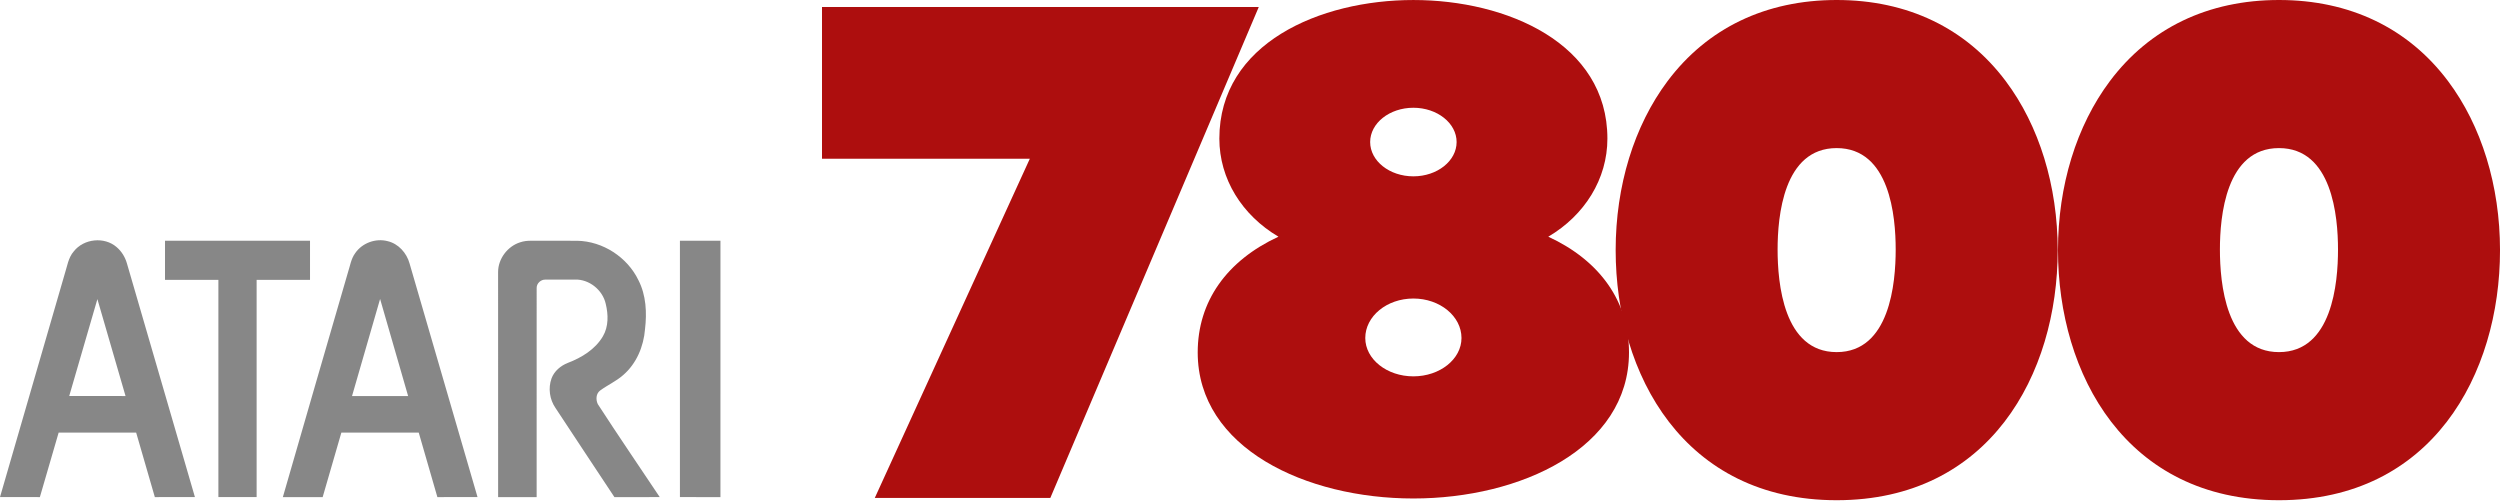
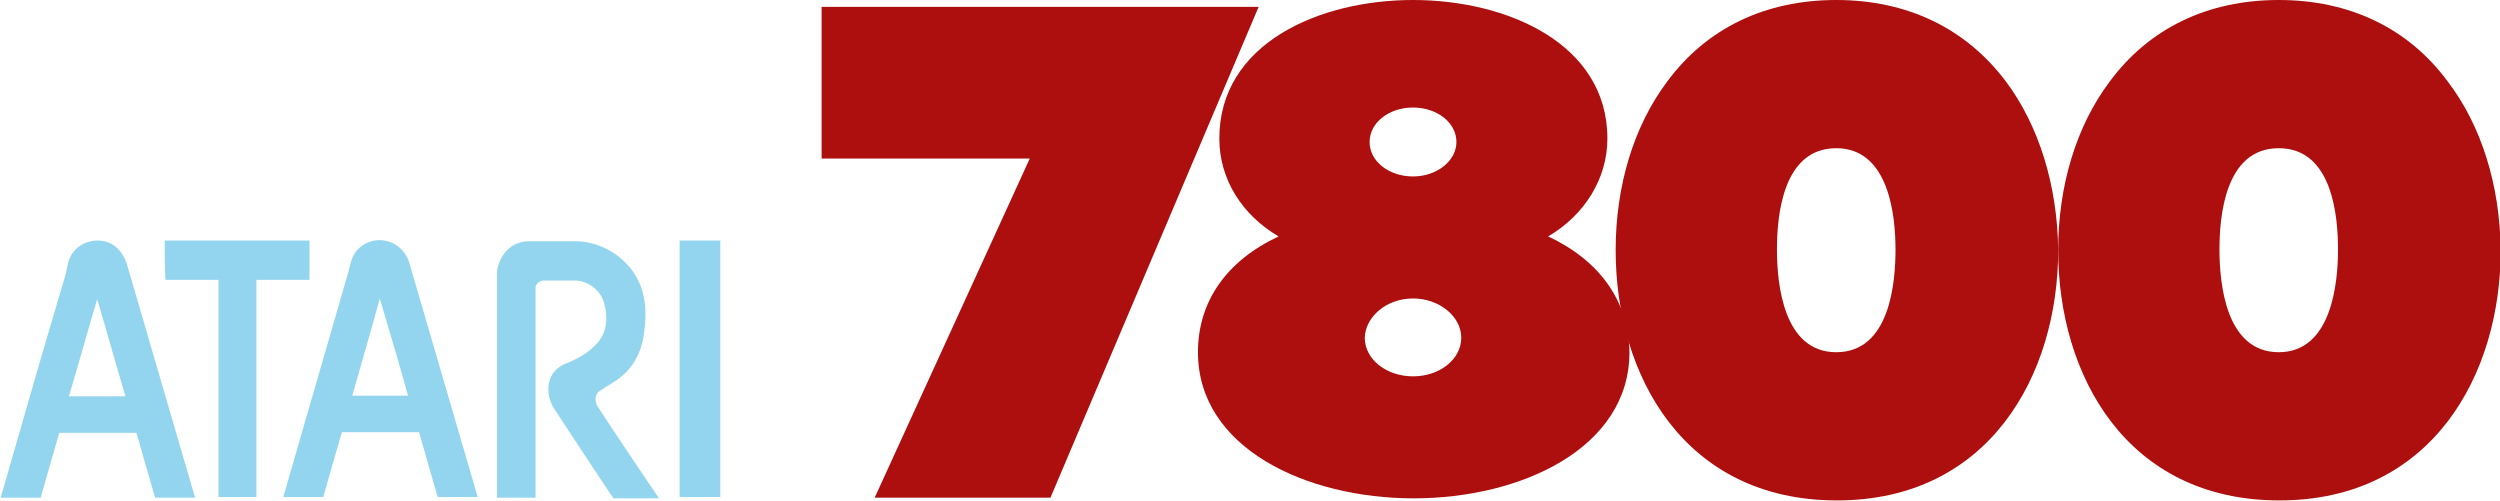
- <svg xmlns="http://www.w3.org/2000/svg" version="1.1" id="Ebene_1" x="0px" y="0px" width="362.658px" height="72.563px" viewBox="217.274 0.152 362.658 72.563" enable-background="new 217.274 0.152 362.658 72.563" xml:space="preserve">
+ <svg xmlns="http://www.w3.org/2000/svg" version="1.1" id="Ebene_1" x="0px" y="0px" viewBox="0 0 362.7 72.6" style="enable-background:new 0 0 362.7 72.6;" xml:space="preserve">
+   <style type="text/css">
+ 	.st0{fill:#93D4EF;}
+ 	.st1{fill:#AD0E0E;}
+ </style>
  <g>
-     <path fill="#878787" d="M227.98,36.615c1.446-1.85,4.439-2.166,6.213-0.614c0.726,0.612,1.234,1.455,1.494,2.361   c3.284,11.302,6.583,22.598,9.863,33.899c-1.938,0.002-3.878-0.003-5.815,0.002c-0.914-3.115-1.807-6.237-2.709-9.356   c-3.749-0.01-7.495-0.003-11.243-0.005c-0.917,3.118-1.823,6.239-2.725,9.361c-1.928-0.007-3.856-0.002-5.784-0.004   c3.121-10.779,6.245-21.562,9.38-32.338C227.026,38.795,227.167,37.537,227.98,36.615 M231.402,43.541   c-1.375,4.682-2.721,9.372-4.087,14.057c2.724,0.013,5.447,0.004,8.17,0.004C234.122,52.915,232.766,48.227,231.402,43.541z" />
-     <path fill="#878787" d="M268.813,36.858c1.01-1.465,2.963-2.176,4.683-1.724c1.573,0.363,2.778,1.719,3.193,3.246   c3.281,11.293,6.574,22.583,9.855,33.876c-1.941,0.013-3.881,0-5.822,0.008c-0.902-3.119-1.795-6.241-2.705-9.359   c-3.742,0.002-7.483-0.007-11.225,0.003c-0.894,3.121-1.816,6.235-2.711,9.355c-1.926,0.003-3.852-0.002-5.777,0.003   c3.119-10.84,6.274-21.672,9.417-32.504C268.051,38.782,268.179,37.704,268.813,36.858 M268.341,57.602   c2.713,0.004,5.424,0.001,8.137,0.001c-1.349-4.695-2.721-9.387-4.066-14.084C271.057,48.214,269.689,52.905,268.341,57.602z" />
-     <path fill="#878787" d="M241.211,35.078c7.013,0,14.024,0,21.035,0c0,1.892,0,3.781,0,5.673c-2.582,0.002-5.163-0.003-7.744,0.002   c0,10.502,0.001,21.007-0.001,31.509c-1.848,0-3.699,0-5.547,0c0-10.502-0.002-21.006,0.001-31.509   c-2.582-0.005-5.162,0-7.745-0.002C241.211,38.859,241.209,36.969,241.211,35.078z" />
-     <path fill="#878787" d="M292.708,35.309c0.533-0.184,1.102-0.247,1.664-0.233c2.211,0.008,4.423,0.001,6.632,0.003   c3.724,0.068,7.278,2.378,8.889,5.73c1.115,2.176,1.231,4.706,0.949,7.093c-0.193,2.5-1.241,4.998-3.163,6.655   c-1.016,0.904-2.279,1.452-3.364,2.257c-0.597,0.455-0.626,1.337-0.318,1.968c2.934,4.529,5.984,8.989,8.98,13.48   c-2.19,0.004-4.382-0.005-6.573,0.004c-2.868-4.308-5.706-8.638-8.562-12.952c-0.84-1.228-1.068-2.854-0.566-4.255   c0.393-1.074,1.332-1.861,2.378-2.268c1.997-0.762,3.966-1.959,5.072-3.843c0.842-1.417,0.798-3.165,0.419-4.715   c-0.443-2.013-2.404-3.596-4.477-3.526c-1.432,0.01-2.865-0.008-4.295,0.007c-0.648-0.015-1.258,0.548-1.25,1.204   c-0.006,10.115,0.004,20.23-0.002,30.347c-1.863-0.004-3.725,0-5.588-0.002c-0.004-10.89,0.002-21.78-0.004-32.671   C289.541,37.683,290.898,35.888,292.708,35.309z" />
-     <path fill="#878787" d="M315.906,35.078c1.961,0,3.92,0,5.88,0c-0.001,12.396,0.004,24.789-0.003,37.186   c-1.958-0.005-3.917,0-5.877-0.002C315.906,59.866,315.906,47.472,315.906,35.078z" />
+     <path class="st0" d="M10.7,36.5c1.4-1.8,4.4-2.2,6.2-0.6c0.7,0.6,1.2,1.5,1.5,2.4c3.3,11.3,6.6,22.6,9.9,33.9c-1.9,0-3.9,0-5.8,0   c-0.9-3.1-1.8-6.2-2.7-9.4c-3.7,0-7.5,0-11.2,0c-0.9,3.1-1.8,6.2-2.7,9.4c-1.9,0-3.9,0-5.8,0c3.1-10.8,6.2-21.6,9.4-32.3   C9.8,38.6,9.9,37.4,10.7,36.5 M14.1,43.4c-1.4,4.7-2.7,9.4-4.1,14.1c2.7,0,5.4,0,8.2,0C16.8,52.8,15.5,48.1,14.1,43.4z" />
+     <path class="st0" d="M51.5,36.7c1-1.5,3-2.2,4.7-1.7c1.6,0.4,2.8,1.7,3.2,3.2c3.3,11.3,6.6,22.6,9.9,33.9c-1.9,0-3.9,0-5.8,0   c-0.9-3.1-1.8-6.2-2.7-9.4c-3.7,0-7.5,0-11.2,0c-0.9,3.1-1.8,6.2-2.7,9.4c-1.9,0-3.9,0-5.8,0c3.1-10.8,6.3-21.7,9.4-32.5   C50.8,38.6,50.9,37.6,51.5,36.7 M51.1,57.4c2.7,0,5.4,0,8.1,0c-1.3-4.7-2.7-9.4-4.1-14.1C53.8,48.1,52.4,52.8,51.1,57.4z" />
+     <path class="st0" d="M23.9,34.9c7,0,14,0,21,0c0,1.9,0,3.8,0,5.7c-2.6,0-5.2,0-7.7,0c0,10.5,0,21,0,31.5c-1.8,0-3.7,0-5.5,0   c0-10.5,0-21,0-31.5c-2.6,0-5.2,0-7.7,0C23.9,38.7,23.9,36.8,23.9,34.9z" />
+     <path class="st0" d="M75.4,35.2c0.5-0.2,1.1-0.2,1.7-0.2c2.2,0,4.4,0,6.6,0c3.7,0.1,7.3,2.4,8.9,5.7c1.1,2.2,1.2,4.7,0.9,7.1   c-0.2,2.5-1.2,5-3.2,6.7c-1,0.9-2.3,1.5-3.4,2.3c-0.6,0.5-0.6,1.3-0.3,2c2.9,4.5,6,9,9,13.5c-2.2,0-4.4,0-6.6,0   c-2.9-4.3-5.7-8.6-8.6-13c-0.8-1.2-1.1-2.9-0.6-4.3c0.4-1.1,1.3-1.9,2.4-2.3c2-0.8,4-2,5.1-3.8c0.8-1.4,0.8-3.2,0.4-4.7   c-0.4-2-2.4-3.6-4.5-3.5c-1.4,0-2.9,0-4.3,0c-0.6,0-1.3,0.5-1.2,1.2c0,10.1,0,20.2,0,30.3c-1.9,0-3.7,0-5.6,0c0-10.9,0-21.8,0-32.7   C72.3,37.5,73.6,35.7,75.4,35.2z" />
+     <path class="st0" d="M98.6,34.9c2,0,3.9,0,5.9,0c0,12.4,0,24.8,0,37.2c-2,0-3.9,0-5.9,0C98.6,59.7,98.6,47.3,98.6,34.9z" />
  </g>
-   <path fill="#AD0E0E" d="M441.874,34.488c5.281-3.112,8.575-8.381,8.575-14.23c0-13.813-14.59-20.104-28.146-20.104  c-13.558,0-28.146,6.291-28.146,20.104c0,5.851,3.293,11.118,8.573,14.23c-7.511,3.479-11.713,9.403-11.713,16.784  c0,13.913,15.736,21.192,31.282,21.192s31.283-7.279,31.283-21.192C453.587,43.891,449.384,37.964,441.874,34.488z M422.304,25.732  c-3.458,0-6.271-2.23-6.271-4.974c0-2.744,2.813-4.975,6.271-4.975c3.455,0,6.271,2.231,6.271,4.975  C428.573,23.502,425.761,25.732,422.304,25.732z M422.304,43.457c3.849,0,6.979,2.567,6.979,5.729c0,3.064-3.131,5.561-6.979,5.561  c-3.85,0-6.979-2.492-6.979-5.561C415.325,46.024,418.455,43.457,422.304,43.457z" />
-   <path fill="#AD0E0E" d="M508.233,11.921c-5.774-7.698-14.257-11.769-24.529-11.769s-18.755,4.069-24.529,11.769  c-4.854,6.476-7.528,15.181-7.528,24.513c0,18.058,9.912,36.28,32.061,36.28s32.063-18.223,32.063-36.28  C515.765,27.101,513.09,18.396,508.233,11.921z M483.704,51.23c-7.721,0-8.566-10.037-8.566-14.881  c0-4.798,0.849-14.714,8.566-14.714c7.721,0,8.565,9.916,8.565,14.714C492.271,41.193,491.425,51.23,483.704,51.23z" />
-   <path fill="#AD0E0E" d="M572.396,11.921c-5.772-7.698-14.257-11.769-24.527-11.769c-10.272,0-18.755,4.069-24.529,11.769  c-4.854,6.476-7.529,15.181-7.529,24.513c0,18.058,9.913,36.28,32.062,36.28c22.146,0,32.061-18.223,32.061-36.28  C579.929,27.101,577.254,18.396,572.396,11.921z M547.869,51.23c-7.723,0-8.567-10.037-8.567-14.881  c0-4.798,0.849-14.714,8.567-14.714s8.564,9.916,8.564,14.714C556.436,41.193,555.589,51.23,547.869,51.23z" />
-   <polygon fill="#AD0E0E" points="336.516,1.165 336.516,23.181 366.663,23.181 344.172,72.386 369.636,72.386 399.876,1.165 " />
+   <path class="st1" d="M224.6,34.3c5.3-3.1,8.6-8.4,8.6-14.2C233.2,6.3,218.6,0,205,0c-13.6,0-28.1,6.3-28.1,20.1  c0,5.9,3.3,11.1,8.6,14.2c-7.5,3.5-11.7,9.4-11.7,16.8c0,13.9,15.7,21.2,31.3,21.2s31.3-7.3,31.3-21.2  C236.3,43.7,232.1,37.8,224.6,34.3z M205,25.6c-3.5,0-6.3-2.2-6.3-5s2.8-5,6.3-5c3.5,0,6.3,2.2,6.3,5  C211.3,23.3,208.5,25.6,205,25.6z M205,43.3c3.8,0,7,2.6,7,5.7c0,3.1-3.1,5.6-7,5.6c-3.9,0-7-2.5-7-5.6  C198.1,45.9,201.2,43.3,205,43.3z" />
+   <path class="st1" d="M291,11.8C285.2,4.1,276.7,0,266.4,0c-10.3,0-18.8,4.1-24.5,11.8c-4.9,6.5-7.5,15.2-7.5,24.5  c0,18.1,9.9,36.3,32.1,36.3c22.1,0,32.1-18.2,32.1-36.3C298.5,26.9,295.8,18.2,291,11.8z M266.4,51.1c-7.7,0-8.6-10-8.6-14.9  c0-4.8,0.8-14.7,8.6-14.7c7.7,0,8.6,9.9,8.6,14.7C275,41,274.2,51.1,266.4,51.1z" />
+   <path class="st1" d="M355.1,11.8C349.4,4.1,340.9,0,330.6,0c-10.3,0-18.8,4.1-24.5,11.8c-4.9,6.5-7.5,15.2-7.5,24.5  c0,18.1,9.9,36.3,32.1,36.3c22.1,0,32.1-18.2,32.1-36.3C362.7,26.9,360,18.2,355.1,11.8z M330.6,51.1c-7.7,0-8.6-10-8.6-14.9  c0-4.8,0.8-14.7,8.6-14.7s8.6,9.9,8.6,14.7C339.2,41,338.3,51.1,330.6,51.1z" />
+   <polygon class="st1" points="119.2,1 119.2,23 149.4,23 126.9,72.2 152.4,72.2 182.6,1 " />
</svg>
